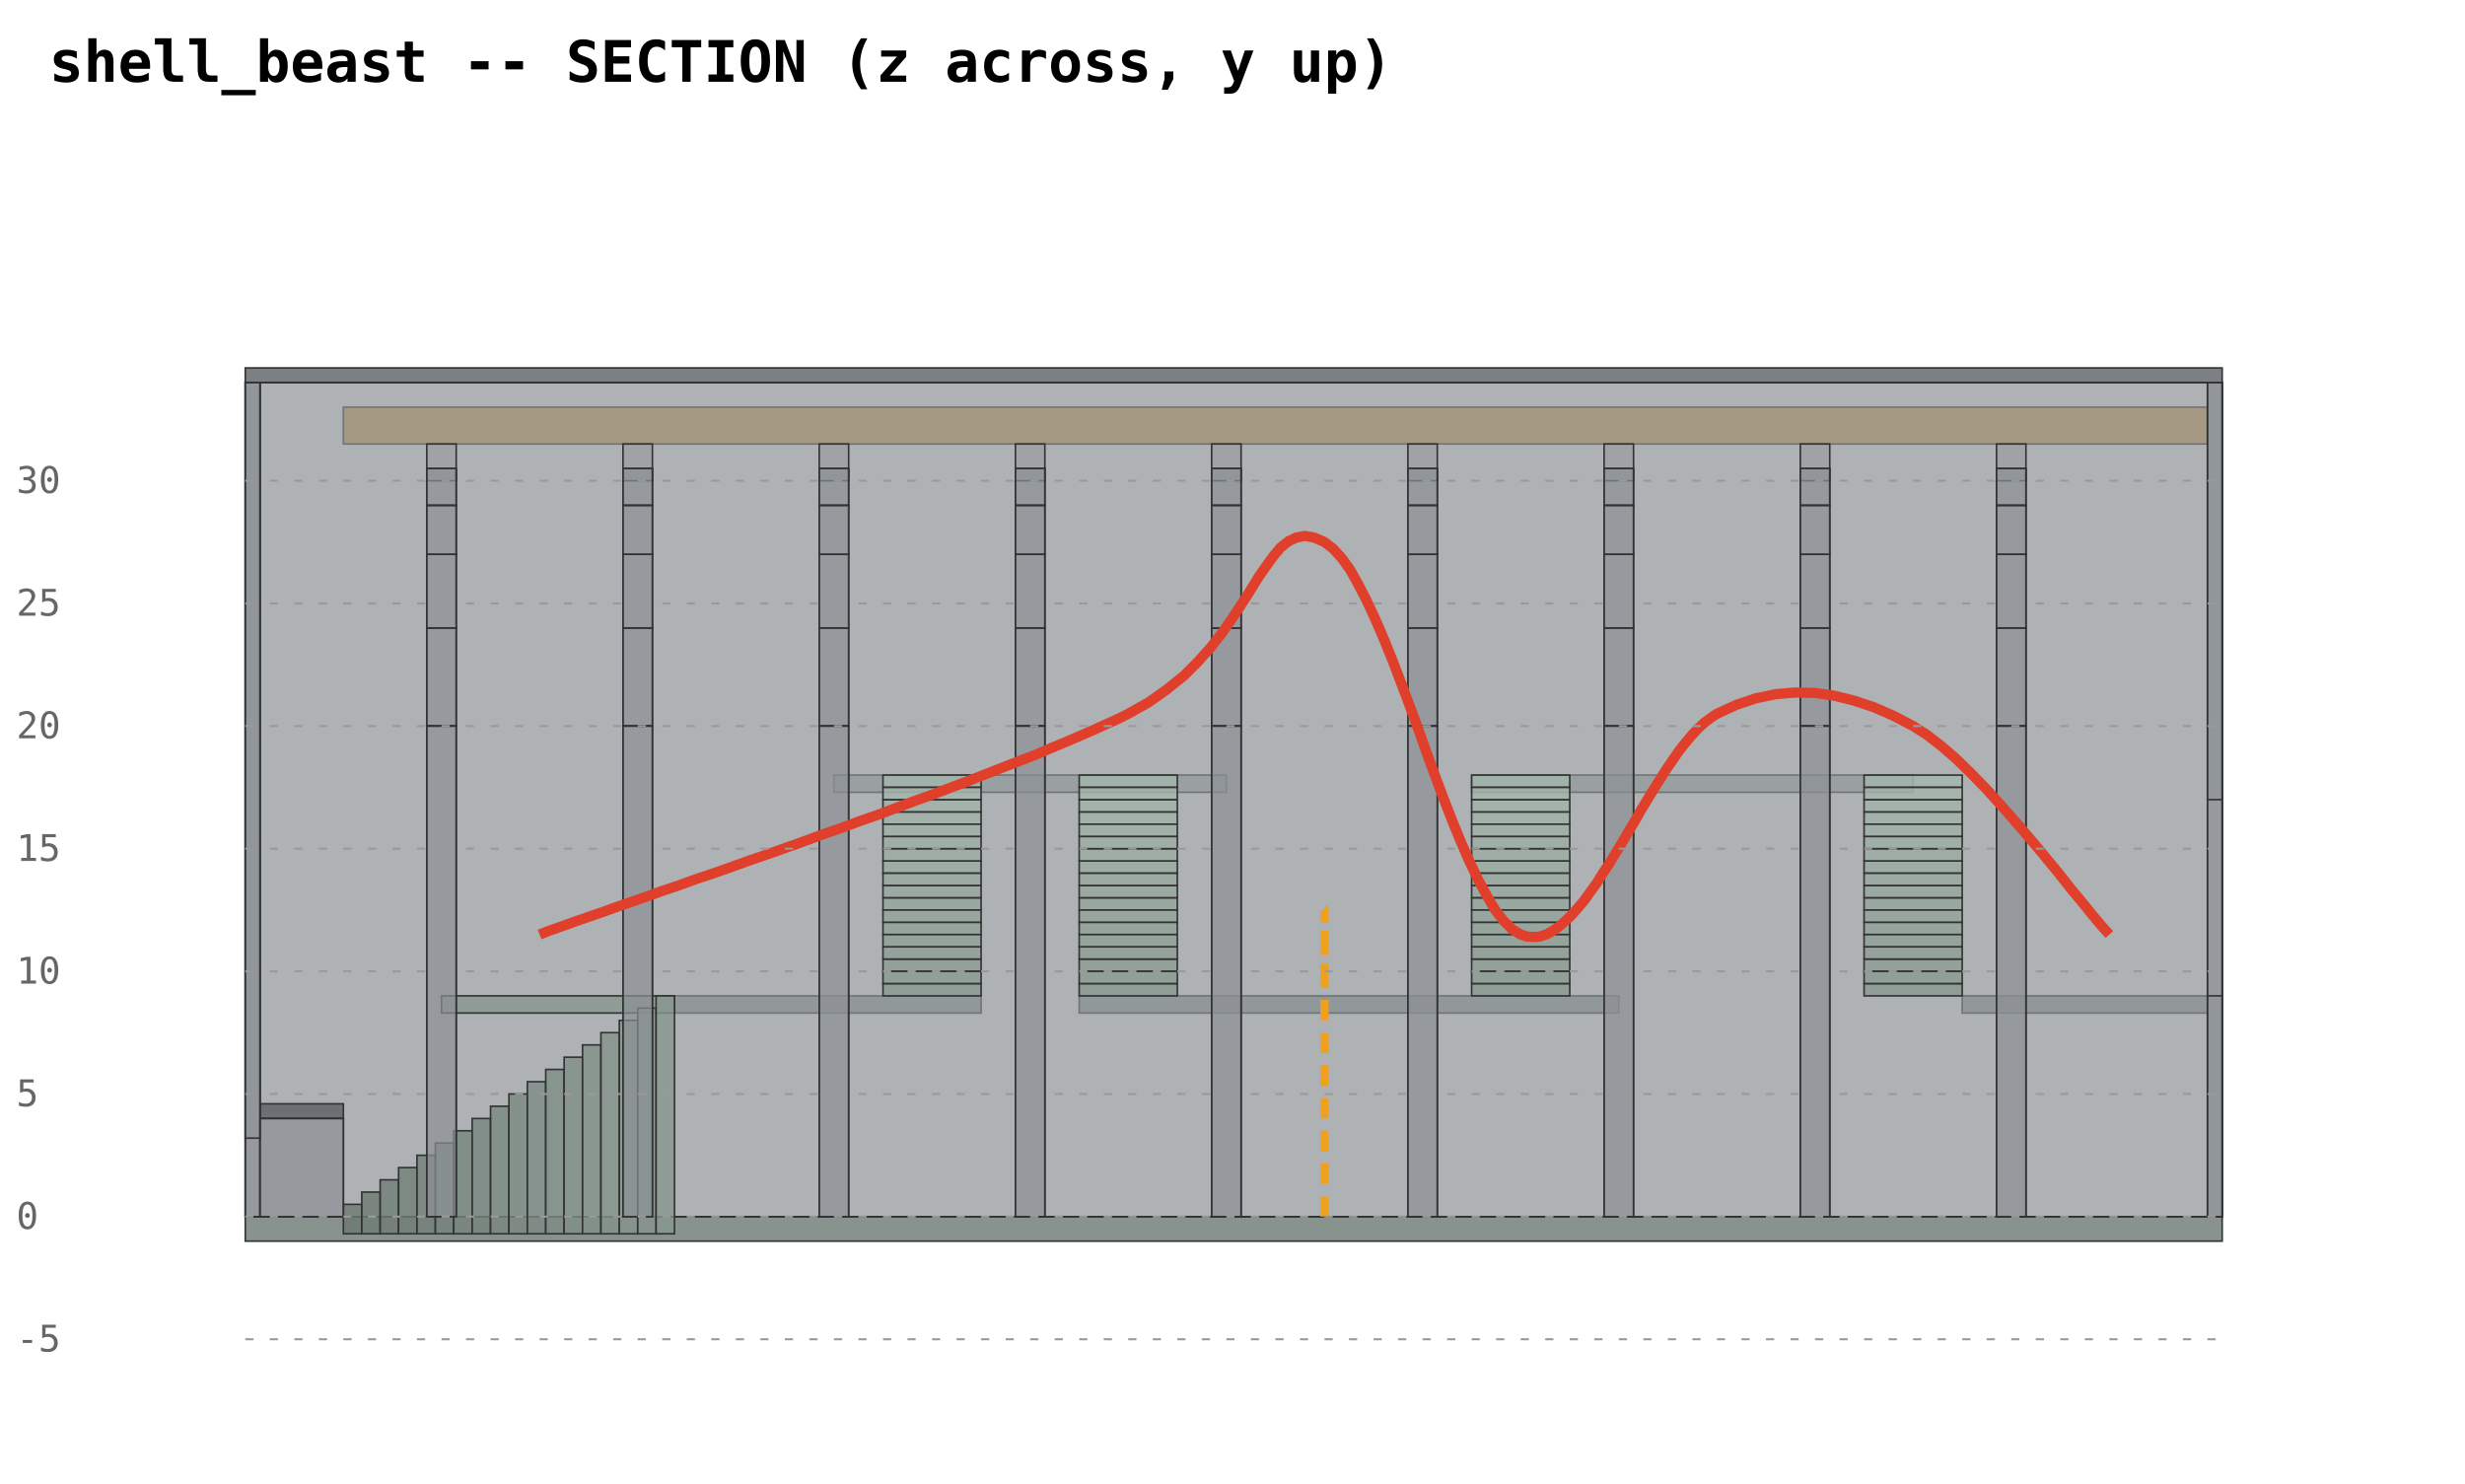
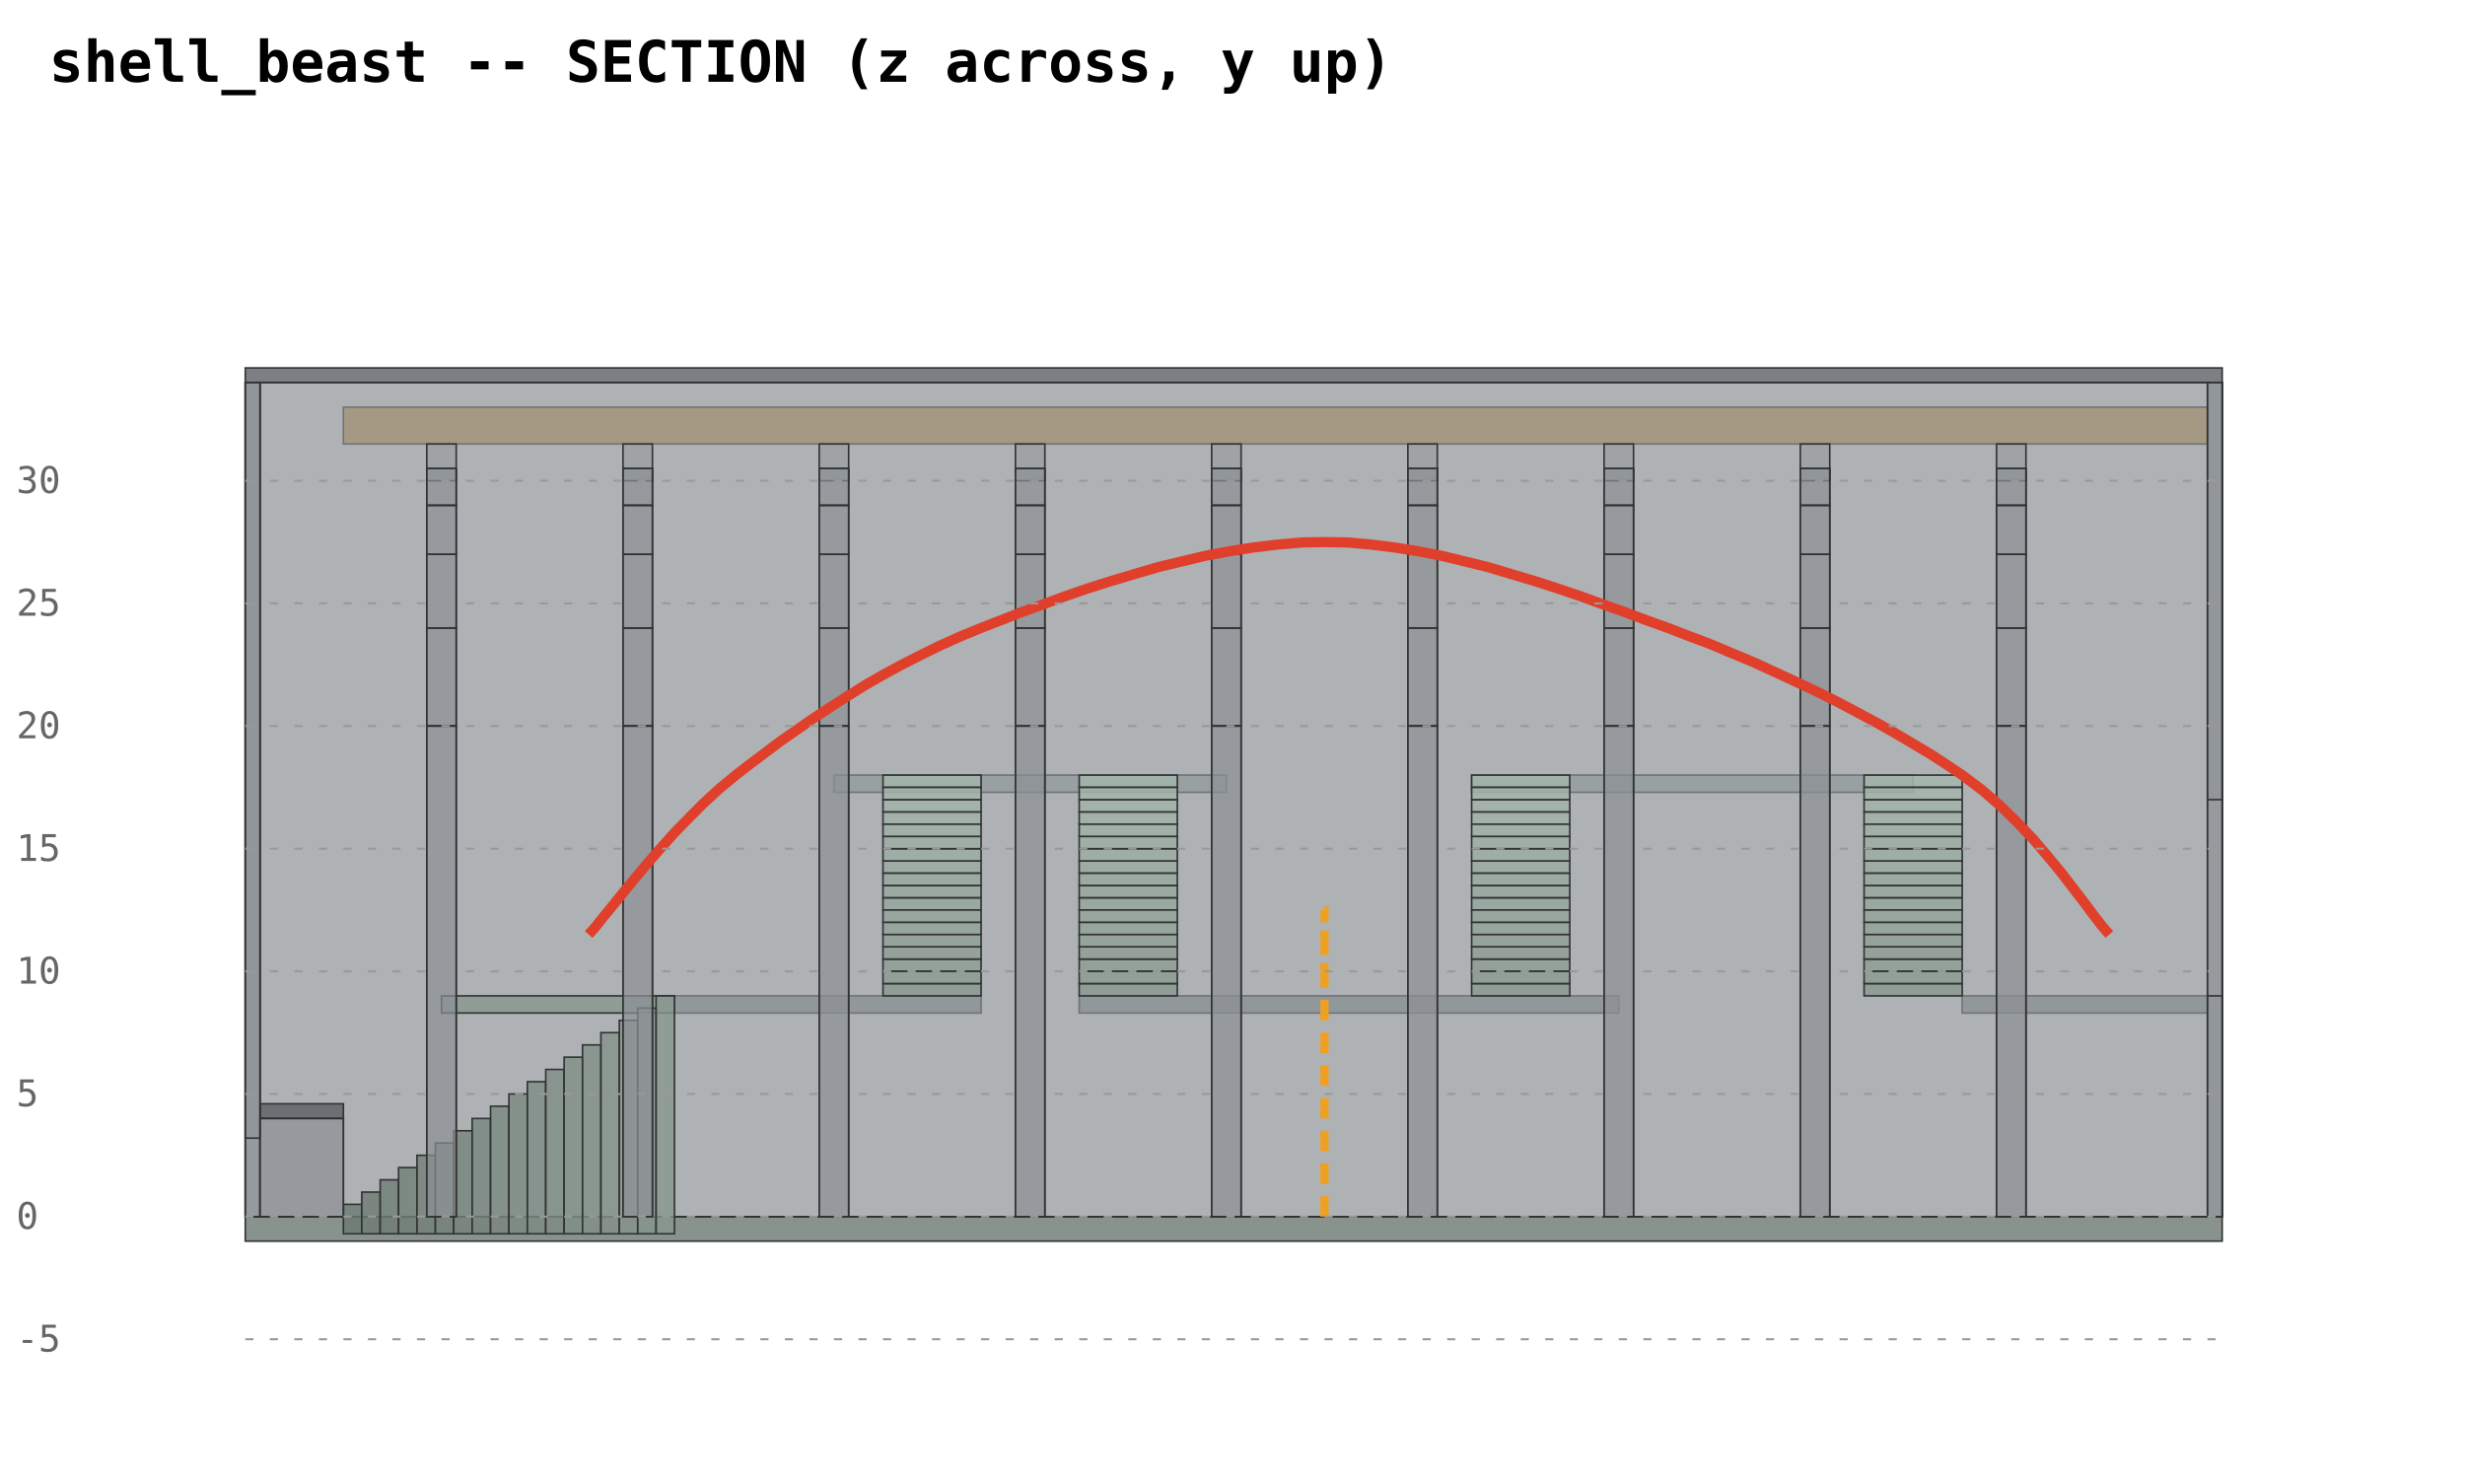
<svg xmlns="http://www.w3.org/2000/svg" width="603" height="363" viewBox="0 0 603 363" font-family="monospace" font-size="11">
  <rect width="100%%" height="100%%" fill="#f4f4f2" />
  <text x="12" y="20" font-size="14" font-weight="bold">shell_beast -- SECTION (z across, y up)</text>
  <rect x="60.0" y="297.6" width="483.6" height="6.0" fill="#6c7872" fill-opacity="0.80" stroke="#333" stroke-width="0.4" />
  <rect x="60.0" y="90.0" width="483.6" height="3.6" fill="#5c5f66" fill-opacity="0.80" stroke="#333" stroke-width="0.4" />
  <rect x="480.0" y="243.6" width="60.0" height="4.2" fill="#87978f" fill-opacity="0.80" stroke="#333" stroke-width="0.4" />
  <rect x="264.0" y="243.6" width="132.0" height="4.2" fill="#87978f" fill-opacity="0.80" stroke="#333" stroke-width="0.4" />
  <rect x="84.0" y="99.6" width="456.0" height="9.0" fill="#d99a33" fill-opacity="0.80" stroke="#333" stroke-width="0.4" />
  <rect x="360.0" y="189.6" width="108.0" height="4.2" fill="#a3b6ac" fill-opacity="0.80" stroke="#333" stroke-width="0.4" />
  <rect x="204.0" y="189.6" width="96.0" height="4.2" fill="#a3b6ac" fill-opacity="0.80" stroke="#333" stroke-width="0.4" />
  <rect x="165.0" y="243.6" width="75.0" height="4.2" fill="#87978f" fill-opacity="0.80" stroke="#333" stroke-width="0.4" />
  <rect x="60.0" y="93.6" width="483.6" height="204.0" fill="#8d9096" fill-opacity="0.45" stroke="#333" stroke-width="0.4" />
  <rect x="60.0" y="93.6" width="483.6" height="204.0" fill="#8d9096" fill-opacity="0.45" stroke="#333" stroke-width="0.4" />
  <rect x="63.6" y="270.0" width="20.4" height="3.6" fill="#5c5f66" fill-opacity="0.80" stroke="#333" stroke-width="0.4" />
  <rect x="108.0" y="243.6" width="57.0" height="4.2" fill="#87978f" fill-opacity="0.80" stroke="#333" stroke-width="0.4" />
  <rect x="60.0" y="93.6" width="3.6" height="204.0" fill="#8d9096" fill-opacity="0.45" stroke="#333" stroke-width="0.4" />
  <rect x="60.0" y="93.6" width="3.6" height="204.0" fill="#8d9096" fill-opacity="0.45" stroke="#333" stroke-width="0.4" />
  <rect x="540.0" y="93.6" width="3.6" height="204.0" fill="#8d9096" fill-opacity="0.45" stroke="#333" stroke-width="0.4" />
  <rect x="540.0" y="93.6" width="3.6" height="204.0" fill="#8d9096" fill-opacity="0.45" stroke="#333" stroke-width="0.4" />
  <rect x="200.4" y="108.6" width="7.2" height="9.0" fill="#8d9096" fill-opacity="0.45" stroke="#333" stroke-width="0.4" />
  <rect x="248.4" y="108.6" width="7.2" height="9.0" fill="#8d9096" fill-opacity="0.45" stroke="#333" stroke-width="0.4" />
  <rect x="296.4" y="108.6" width="7.2" height="9.0" fill="#8d9096" fill-opacity="0.45" stroke="#333" stroke-width="0.4" />
  <rect x="344.4" y="108.6" width="7.2" height="9.0" fill="#8d9096" fill-opacity="0.45" stroke="#333" stroke-width="0.4" />
  <rect x="392.4" y="108.6" width="7.2" height="9.0" fill="#8d9096" fill-opacity="0.45" stroke="#333" stroke-width="0.4" />
  <rect x="152.4" y="108.6" width="7.2" height="9.0" fill="#8d9096" fill-opacity="0.45" stroke="#333" stroke-width="0.4" />
  <rect x="104.4" y="108.6" width="7.2" height="9.0" fill="#8d9096" fill-opacity="0.45" stroke="#333" stroke-width="0.4" />
  <rect x="440.4" y="108.6" width="7.2" height="9.0" fill="#8d9096" fill-opacity="0.45" stroke="#333" stroke-width="0.4" />
  <rect x="488.4" y="108.6" width="7.2" height="9.0" fill="#8d9096" fill-opacity="0.45" stroke="#333" stroke-width="0.4" />
  <rect x="216.0" y="198.6" width="24.0" height="3.0" fill="#9fb1a8" fill-opacity="0.80" stroke="#333" stroke-width="0.4" />
  <rect x="216.0" y="189.6" width="24.0" height="3.0" fill="#a3b6ac" fill-opacity="0.80" stroke="#333" stroke-width="0.4" />
  <rect x="264.0" y="198.6" width="24.0" height="3.0" fill="#9fb1a8" fill-opacity="0.80" stroke="#333" stroke-width="0.4" />
  <rect x="264.0" y="189.6" width="24.0" height="3.0" fill="#a3b6ac" fill-opacity="0.80" stroke="#333" stroke-width="0.4" />
  <rect x="360.0" y="198.6" width="24.0" height="3.0" fill="#9fb1a8" fill-opacity="0.80" stroke="#333" stroke-width="0.4" />
  <rect x="360.0" y="189.6" width="24.0" height="3.0" fill="#a3b6ac" fill-opacity="0.80" stroke="#333" stroke-width="0.4" />
  <rect x="456.0" y="198.6" width="24.0" height="3.0" fill="#9fb1a8" fill-opacity="0.80" stroke="#333" stroke-width="0.4" />
  <rect x="456.0" y="189.6" width="24.0" height="3.0" fill="#a3b6ac" fill-opacity="0.80" stroke="#333" stroke-width="0.4" />
  <rect x="216.0" y="240.6" width="24.0" height="3.0" fill="#889890" fill-opacity="0.80" stroke="#333" stroke-width="0.4" />
  <rect x="216.0" y="234.6" width="24.0" height="3.0" fill="#8c9c94" fill-opacity="0.80" stroke="#333" stroke-width="0.4" />
  <rect x="216.0" y="225.6" width="24.0" height="3.0" fill="#90a198" fill-opacity="0.80" stroke="#333" stroke-width="0.4" />
  <rect x="216.0" y="219.6" width="24.0" height="3.0" fill="#94a59c" fill-opacity="0.80" stroke="#333" stroke-width="0.4" />
  <rect x="216.0" y="216.6" width="24.0" height="3.0" fill="#95a69d" fill-opacity="0.80" stroke="#333" stroke-width="0.4" />
  <rect x="216.0" y="210.6" width="24.0" height="3.0" fill="#99aaa1" fill-opacity="0.80" stroke="#333" stroke-width="0.4" />
  <rect x="216.0" y="207.6" width="24.0" height="3.0" fill="#9aaca3" fill-opacity="0.80" stroke="#333" stroke-width="0.4" />
  <rect x="264.0" y="240.6" width="24.0" height="3.0" fill="#889890" fill-opacity="0.80" stroke="#333" stroke-width="0.4" />
  <rect x="264.0" y="234.6" width="24.0" height="3.0" fill="#8c9c94" fill-opacity="0.80" stroke="#333" stroke-width="0.4" />
  <rect x="264.0" y="225.6" width="24.0" height="3.0" fill="#90a198" fill-opacity="0.80" stroke="#333" stroke-width="0.4" />
  <rect x="264.0" y="219.6" width="24.0" height="3.0" fill="#94a59c" fill-opacity="0.80" stroke="#333" stroke-width="0.4" />
  <rect x="264.0" y="216.6" width="24.0" height="3.0" fill="#95a69d" fill-opacity="0.80" stroke="#333" stroke-width="0.4" />
  <rect x="264.0" y="210.6" width="24.0" height="3.0" fill="#99aaa1" fill-opacity="0.80" stroke="#333" stroke-width="0.4" />
  <rect x="264.0" y="207.6" width="24.0" height="3.0" fill="#9aaca3" fill-opacity="0.80" stroke="#333" stroke-width="0.4" />
  <rect x="360.0" y="240.6" width="24.0" height="3.0" fill="#889890" fill-opacity="0.80" stroke="#333" stroke-width="0.4" />
  <rect x="360.0" y="234.6" width="24.0" height="3.0" fill="#8c9c94" fill-opacity="0.80" stroke="#333" stroke-width="0.4" />
  <rect x="360.0" y="225.6" width="24.0" height="3.0" fill="#90a198" fill-opacity="0.80" stroke="#333" stroke-width="0.4" />
  <rect x="360.0" y="219.6" width="24.0" height="3.0" fill="#94a59c" fill-opacity="0.80" stroke="#333" stroke-width="0.4" />
  <rect x="360.0" y="216.6" width="24.0" height="3.0" fill="#95a69d" fill-opacity="0.80" stroke="#333" stroke-width="0.4" />
  <rect x="360.0" y="210.6" width="24.0" height="3.0" fill="#99aaa1" fill-opacity="0.80" stroke="#333" stroke-width="0.4" />
  <rect x="360.0" y="207.6" width="24.0" height="3.0" fill="#9aaca3" fill-opacity="0.80" stroke="#333" stroke-width="0.4" />
  <rect x="456.0" y="240.6" width="24.0" height="3.0" fill="#889890" fill-opacity="0.80" stroke="#333" stroke-width="0.4" />
  <rect x="456.0" y="234.6" width="24.0" height="3.0" fill="#8c9c94" fill-opacity="0.80" stroke="#333" stroke-width="0.4" />
  <rect x="456.0" y="225.6" width="24.0" height="3.0" fill="#90a198" fill-opacity="0.80" stroke="#333" stroke-width="0.4" />
  <rect x="456.0" y="219.6" width="24.0" height="3.0" fill="#94a59c" fill-opacity="0.80" stroke="#333" stroke-width="0.4" />
  <rect x="456.0" y="216.6" width="24.0" height="3.0" fill="#95a69d" fill-opacity="0.80" stroke="#333" stroke-width="0.4" />
  <rect x="456.0" y="210.6" width="24.0" height="3.0" fill="#99aaa1" fill-opacity="0.80" stroke="#333" stroke-width="0.4" />
  <rect x="456.0" y="207.6" width="24.0" height="3.0" fill="#9aaca3" fill-opacity="0.80" stroke="#333" stroke-width="0.4" />
  <rect x="216.0" y="231.6" width="24.0" height="3.0" fill="#8e9e96" fill-opacity="0.80" stroke="#333" stroke-width="0.4" />
  <rect x="216.0" y="228.6" width="24.0" height="3.0" fill="#8f9f97" fill-opacity="0.80" stroke="#333" stroke-width="0.4" />
  <rect x="264.0" y="231.6" width="24.0" height="3.0" fill="#8e9e96" fill-opacity="0.80" stroke="#333" stroke-width="0.4" />
  <rect x="264.0" y="228.6" width="24.0" height="3.0" fill="#8f9f97" fill-opacity="0.80" stroke="#333" stroke-width="0.4" />
  <rect x="360.0" y="231.6" width="24.0" height="3.0" fill="#8e9e96" fill-opacity="0.80" stroke="#333" stroke-width="0.4" />
  <rect x="360.0" y="228.6" width="24.0" height="3.0" fill="#8f9f97" fill-opacity="0.80" stroke="#333" stroke-width="0.4" />
  <rect x="456.0" y="231.6" width="24.0" height="3.0" fill="#8e9e96" fill-opacity="0.80" stroke="#333" stroke-width="0.4" />
  <rect x="456.0" y="228.6" width="24.0" height="3.0" fill="#8f9f97" fill-opacity="0.80" stroke="#333" stroke-width="0.4" />
  <rect x="216.0" y="237.6" width="24.0" height="3.0" fill="#8a9a92" fill-opacity="0.80" stroke="#333" stroke-width="0.4" />
  <rect x="216.0" y="222.6" width="24.0" height="3.0" fill="#92a39a" fill-opacity="0.80" stroke="#333" stroke-width="0.4" />
  <rect x="216.0" y="213.6" width="24.0" height="3.0" fill="#97a89f" fill-opacity="0.80" stroke="#333" stroke-width="0.4" />
  <rect x="216.0" y="204.6" width="24.0" height="3.0" fill="#9bada4" fill-opacity="0.80" stroke="#333" stroke-width="0.4" />
  <rect x="216.0" y="201.6" width="24.0" height="3.0" fill="#9dafa6" fill-opacity="0.80" stroke="#333" stroke-width="0.4" />
  <rect x="216.0" y="195.6" width="24.0" height="3.0" fill="#a0b2a9" fill-opacity="0.80" stroke="#333" stroke-width="0.4" />
  <rect x="216.0" y="192.6" width="24.0" height="3.0" fill="#a2b4ab" fill-opacity="0.80" stroke="#333" stroke-width="0.4" />
  <rect x="264.0" y="237.6" width="24.0" height="3.0" fill="#8a9a92" fill-opacity="0.80" stroke="#333" stroke-width="0.4" />
  <rect x="264.0" y="222.6" width="24.0" height="3.0" fill="#92a39a" fill-opacity="0.80" stroke="#333" stroke-width="0.4" />
  <rect x="264.0" y="213.6" width="24.0" height="3.0" fill="#97a89f" fill-opacity="0.80" stroke="#333" stroke-width="0.4" />
  <rect x="264.0" y="204.6" width="24.0" height="3.0" fill="#9bada4" fill-opacity="0.80" stroke="#333" stroke-width="0.4" />
  <rect x="264.0" y="201.6" width="24.0" height="3.0" fill="#9dafa6" fill-opacity="0.80" stroke="#333" stroke-width="0.4" />
  <rect x="264.0" y="195.6" width="24.0" height="3.0" fill="#a0b2a9" fill-opacity="0.80" stroke="#333" stroke-width="0.4" />
  <rect x="264.0" y="192.6" width="24.0" height="3.0" fill="#a2b4ab" fill-opacity="0.80" stroke="#333" stroke-width="0.4" />
  <rect x="360.0" y="237.6" width="24.0" height="3.0" fill="#8a9a92" fill-opacity="0.80" stroke="#333" stroke-width="0.4" />
  <rect x="360.0" y="222.6" width="24.0" height="3.0" fill="#92a39a" fill-opacity="0.80" stroke="#333" stroke-width="0.4" />
  <rect x="360.0" y="213.6" width="24.0" height="3.0" fill="#97a89f" fill-opacity="0.80" stroke="#333" stroke-width="0.4" />
  <rect x="360.0" y="204.6" width="24.0" height="3.0" fill="#9bada4" fill-opacity="0.80" stroke="#333" stroke-width="0.4" />
  <rect x="360.0" y="201.6" width="24.0" height="3.0" fill="#9dafa6" fill-opacity="0.80" stroke="#333" stroke-width="0.4" />
  <rect x="360.0" y="195.6" width="24.0" height="3.0" fill="#a0b2a9" fill-opacity="0.80" stroke="#333" stroke-width="0.4" />
  <rect x="360.0" y="192.6" width="24.0" height="3.0" fill="#a2b4ab" fill-opacity="0.80" stroke="#333" stroke-width="0.4" />
  <rect x="456.0" y="237.6" width="24.0" height="3.0" fill="#8a9a92" fill-opacity="0.80" stroke="#333" stroke-width="0.4" />
  <rect x="456.0" y="222.6" width="24.0" height="3.0" fill="#92a39a" fill-opacity="0.80" stroke="#333" stroke-width="0.4" />
  <rect x="456.0" y="213.6" width="24.0" height="3.0" fill="#97a89f" fill-opacity="0.80" stroke="#333" stroke-width="0.4" />
  <rect x="456.0" y="204.6" width="24.0" height="3.0" fill="#9bada4" fill-opacity="0.80" stroke="#333" stroke-width="0.4" />
  <rect x="456.0" y="201.6" width="24.0" height="3.0" fill="#9dafa6" fill-opacity="0.80" stroke="#333" stroke-width="0.4" />
  <rect x="456.0" y="195.6" width="24.0" height="3.0" fill="#a0b2a9" fill-opacity="0.80" stroke="#333" stroke-width="0.4" />
  <rect x="456.0" y="192.6" width="24.0" height="3.0" fill="#a2b4ab" fill-opacity="0.80" stroke="#333" stroke-width="0.4" />
  <rect x="200.4" y="153.6" width="7.2" height="24.0" fill="#8d9096" fill-opacity="0.45" stroke="#333" stroke-width="0.4" />
  <rect x="200.4" y="135.6" width="7.2" height="18.0" fill="#8d9096" fill-opacity="0.45" stroke="#333" stroke-width="0.4" />
  <rect x="200.4" y="123.6" width="7.2" height="12.0" fill="#8d9096" fill-opacity="0.45" stroke="#333" stroke-width="0.4" />
  <rect x="200.4" y="114.6" width="7.2" height="9.0" fill="#8d9096" fill-opacity="0.45" stroke="#333" stroke-width="0.4" />
  <rect x="200.4" y="153.6" width="7.2" height="24.0" fill="#8d9096" fill-opacity="0.45" stroke="#333" stroke-width="0.4" />
  <rect x="200.4" y="135.6" width="7.2" height="18.0" fill="#8d9096" fill-opacity="0.45" stroke="#333" stroke-width="0.4" />
  <rect x="200.4" y="123.6" width="7.2" height="12.0" fill="#8d9096" fill-opacity="0.45" stroke="#333" stroke-width="0.4" />
  <rect x="200.4" y="114.6" width="7.2" height="9.0" fill="#8d9096" fill-opacity="0.45" stroke="#333" stroke-width="0.4" />
  <rect x="248.4" y="153.6" width="7.2" height="24.0" fill="#8d9096" fill-opacity="0.45" stroke="#333" stroke-width="0.4" />
  <rect x="248.4" y="135.6" width="7.2" height="18.0" fill="#8d9096" fill-opacity="0.45" stroke="#333" stroke-width="0.4" />
  <rect x="248.4" y="123.6" width="7.2" height="12.0" fill="#8d9096" fill-opacity="0.45" stroke="#333" stroke-width="0.4" />
  <rect x="248.4" y="114.6" width="7.2" height="9.0" fill="#8d9096" fill-opacity="0.45" stroke="#333" stroke-width="0.4" />
  <rect x="248.4" y="153.6" width="7.2" height="24.0" fill="#8d9096" fill-opacity="0.45" stroke="#333" stroke-width="0.4" />
  <rect x="248.4" y="135.6" width="7.2" height="18.0" fill="#8d9096" fill-opacity="0.45" stroke="#333" stroke-width="0.4" />
  <rect x="248.4" y="123.6" width="7.2" height="12.0" fill="#8d9096" fill-opacity="0.45" stroke="#333" stroke-width="0.4" />
  <rect x="248.4" y="114.6" width="7.2" height="9.0" fill="#8d9096" fill-opacity="0.45" stroke="#333" stroke-width="0.4" />
  <rect x="296.4" y="153.6" width="7.2" height="24.0" fill="#8d9096" fill-opacity="0.45" stroke="#333" stroke-width="0.4" />
  <rect x="296.4" y="135.6" width="7.2" height="18.0" fill="#8d9096" fill-opacity="0.45" stroke="#333" stroke-width="0.4" />
  <rect x="296.4" y="123.6" width="7.2" height="12.0" fill="#8d9096" fill-opacity="0.45" stroke="#333" stroke-width="0.4" />
  <rect x="296.4" y="114.6" width="7.2" height="9.0" fill="#8d9096" fill-opacity="0.45" stroke="#333" stroke-width="0.4" />
  <rect x="296.4" y="153.6" width="7.2" height="24.0" fill="#8d9096" fill-opacity="0.45" stroke="#333" stroke-width="0.4" />
  <rect x="296.4" y="135.6" width="7.2" height="18.0" fill="#8d9096" fill-opacity="0.45" stroke="#333" stroke-width="0.4" />
  <rect x="296.4" y="123.6" width="7.2" height="12.0" fill="#8d9096" fill-opacity="0.45" stroke="#333" stroke-width="0.4" />
  <rect x="296.4" y="114.6" width="7.2" height="9.0" fill="#8d9096" fill-opacity="0.45" stroke="#333" stroke-width="0.4" />
  <rect x="344.4" y="153.6" width="7.2" height="24.0" fill="#8d9096" fill-opacity="0.45" stroke="#333" stroke-width="0.4" />
  <rect x="344.4" y="135.6" width="7.2" height="18.0" fill="#8d9096" fill-opacity="0.45" stroke="#333" stroke-width="0.4" />
  <rect x="344.4" y="123.6" width="7.2" height="12.0" fill="#8d9096" fill-opacity="0.45" stroke="#333" stroke-width="0.4" />
  <rect x="344.4" y="114.6" width="7.2" height="9.0" fill="#8d9096" fill-opacity="0.45" stroke="#333" stroke-width="0.4" />
  <rect x="344.4" y="153.6" width="7.2" height="24.0" fill="#8d9096" fill-opacity="0.45" stroke="#333" stroke-width="0.4" />
  <rect x="344.4" y="135.6" width="7.2" height="18.0" fill="#8d9096" fill-opacity="0.45" stroke="#333" stroke-width="0.4" />
  <rect x="344.4" y="123.6" width="7.2" height="12.0" fill="#8d9096" fill-opacity="0.45" stroke="#333" stroke-width="0.4" />
  <rect x="344.4" y="114.6" width="7.2" height="9.0" fill="#8d9096" fill-opacity="0.45" stroke="#333" stroke-width="0.4" />
  <rect x="392.4" y="153.6" width="7.2" height="24.0" fill="#8d9096" fill-opacity="0.45" stroke="#333" stroke-width="0.4" />
  <rect x="392.4" y="135.6" width="7.2" height="18.0" fill="#8d9096" fill-opacity="0.45" stroke="#333" stroke-width="0.4" />
  <rect x="392.4" y="123.6" width="7.2" height="12.0" fill="#8d9096" fill-opacity="0.45" stroke="#333" stroke-width="0.4" />
  <rect x="392.4" y="114.6" width="7.2" height="9.0" fill="#8d9096" fill-opacity="0.45" stroke="#333" stroke-width="0.4" />
  <rect x="392.4" y="153.6" width="7.2" height="24.0" fill="#8d9096" fill-opacity="0.45" stroke="#333" stroke-width="0.4" />
  <rect x="392.4" y="135.6" width="7.2" height="18.0" fill="#8d9096" fill-opacity="0.45" stroke="#333" stroke-width="0.4" />
  <rect x="392.4" y="123.6" width="7.2" height="12.0" fill="#8d9096" fill-opacity="0.45" stroke="#333" stroke-width="0.4" />
  <rect x="392.4" y="114.6" width="7.2" height="9.0" fill="#8d9096" fill-opacity="0.45" stroke="#333" stroke-width="0.4" />
  <rect x="152.4" y="153.6" width="7.2" height="24.0" fill="#8d9096" fill-opacity="0.45" stroke="#333" stroke-width="0.4" />
  <rect x="152.4" y="135.6" width="7.2" height="18.0" fill="#8d9096" fill-opacity="0.45" stroke="#333" stroke-width="0.4" />
  <rect x="152.4" y="123.6" width="7.2" height="12.0" fill="#8d9096" fill-opacity="0.45" stroke="#333" stroke-width="0.4" />
  <rect x="152.4" y="114.6" width="7.2" height="9.0" fill="#8d9096" fill-opacity="0.45" stroke="#333" stroke-width="0.4" />
  <rect x="152.4" y="153.6" width="7.2" height="24.0" fill="#8d9096" fill-opacity="0.45" stroke="#333" stroke-width="0.4" />
  <rect x="152.4" y="135.6" width="7.2" height="18.0" fill="#8d9096" fill-opacity="0.45" stroke="#333" stroke-width="0.4" />
  <rect x="152.4" y="123.6" width="7.2" height="12.0" fill="#8d9096" fill-opacity="0.45" stroke="#333" stroke-width="0.4" />
  <rect x="152.4" y="114.6" width="7.2" height="9.0" fill="#8d9096" fill-opacity="0.45" stroke="#333" stroke-width="0.4" />
  <rect x="104.4" y="153.6" width="7.2" height="24.0" fill="#8d9096" fill-opacity="0.45" stroke="#333" stroke-width="0.4" />
  <rect x="104.4" y="135.6" width="7.2" height="18.0" fill="#8d9096" fill-opacity="0.45" stroke="#333" stroke-width="0.4" />
  <rect x="104.4" y="123.6" width="7.2" height="12.0" fill="#8d9096" fill-opacity="0.45" stroke="#333" stroke-width="0.4" />
  <rect x="104.4" y="114.6" width="7.2" height="9.0" fill="#8d9096" fill-opacity="0.45" stroke="#333" stroke-width="0.4" />
  <rect x="104.4" y="153.6" width="7.2" height="24.0" fill="#8d9096" fill-opacity="0.45" stroke="#333" stroke-width="0.4" />
  <rect x="104.4" y="135.6" width="7.2" height="18.0" fill="#8d9096" fill-opacity="0.45" stroke="#333" stroke-width="0.4" />
  <rect x="104.4" y="123.6" width="7.2" height="12.0" fill="#8d9096" fill-opacity="0.45" stroke="#333" stroke-width="0.4" />
  <rect x="104.4" y="114.6" width="7.2" height="9.0" fill="#8d9096" fill-opacity="0.45" stroke="#333" stroke-width="0.4" />
  <rect x="440.4" y="153.6" width="7.2" height="24.0" fill="#8d9096" fill-opacity="0.45" stroke="#333" stroke-width="0.4" />
  <rect x="440.4" y="135.6" width="7.2" height="18.0" fill="#8d9096" fill-opacity="0.45" stroke="#333" stroke-width="0.4" />
  <rect x="440.4" y="123.6" width="7.2" height="12.0" fill="#8d9096" fill-opacity="0.45" stroke="#333" stroke-width="0.4" />
  <rect x="440.4" y="114.6" width="7.2" height="9.0" fill="#8d9096" fill-opacity="0.45" stroke="#333" stroke-width="0.4" />
  <rect x="440.4" y="153.6" width="7.2" height="24.0" fill="#8d9096" fill-opacity="0.45" stroke="#333" stroke-width="0.4" />
  <rect x="440.4" y="135.6" width="7.2" height="18.0" fill="#8d9096" fill-opacity="0.45" stroke="#333" stroke-width="0.4" />
  <rect x="440.4" y="123.6" width="7.2" height="12.0" fill="#8d9096" fill-opacity="0.45" stroke="#333" stroke-width="0.4" />
  <rect x="440.4" y="114.6" width="7.2" height="9.0" fill="#8d9096" fill-opacity="0.45" stroke="#333" stroke-width="0.4" />
  <rect x="488.4" y="153.6" width="7.2" height="24.0" fill="#8d9096" fill-opacity="0.45" stroke="#333" stroke-width="0.4" />
  <rect x="488.4" y="135.6" width="7.2" height="18.0" fill="#8d9096" fill-opacity="0.45" stroke="#333" stroke-width="0.4" />
  <rect x="488.4" y="123.6" width="7.2" height="12.0" fill="#8d9096" fill-opacity="0.45" stroke="#333" stroke-width="0.4" />
  <rect x="488.4" y="114.6" width="7.2" height="9.0" fill="#8d9096" fill-opacity="0.45" stroke="#333" stroke-width="0.4" />
  <rect x="488.4" y="153.6" width="7.2" height="24.0" fill="#8d9096" fill-opacity="0.45" stroke="#333" stroke-width="0.4" />
  <rect x="488.4" y="135.6" width="7.2" height="18.0" fill="#8d9096" fill-opacity="0.45" stroke="#333" stroke-width="0.4" />
  <rect x="488.4" y="123.6" width="7.2" height="12.0" fill="#8d9096" fill-opacity="0.45" stroke="#333" stroke-width="0.4" />
  <rect x="488.4" y="114.6" width="7.2" height="9.0" fill="#8d9096" fill-opacity="0.45" stroke="#333" stroke-width="0.4" />
  <rect x="540.0" y="243.6" width="3.6" height="54.0" fill="#8d9096" fill-opacity="0.45" stroke="#333" stroke-width="0.4" />
  <rect x="540.0" y="93.6" width="3.6" height="102.0" fill="#8d9096" fill-opacity="0.45" stroke="#333" stroke-width="0.4" />
  <rect x="84.0" y="294.6" width="4.5" height="7.2" fill="#6c7972" fill-opacity="0.80" stroke="#333" stroke-width="0.4" />
  <rect x="88.5" y="291.6" width="4.5" height="10.2" fill="#6e7b74" fill-opacity="0.80" stroke="#333" stroke-width="0.4" />
  <rect x="93.0" y="288.6" width="4.5" height="13.2" fill="#707d76" fill-opacity="0.80" stroke="#333" stroke-width="0.4" />
  <rect x="97.5" y="285.6" width="4.5" height="16.2" fill="#717e77" fill-opacity="0.80" stroke="#333" stroke-width="0.4" />
  <rect x="102.0" y="282.6" width="4.5" height="19.2" fill="#738079" fill-opacity="0.80" stroke="#333" stroke-width="0.4" />
  <rect x="106.5" y="279.6" width="4.5" height="22.2" fill="#75827b" fill-opacity="0.80" stroke="#333" stroke-width="0.4" />
  <rect x="111.0" y="276.6" width="4.5" height="25.2" fill="#76847d" fill-opacity="0.80" stroke="#333" stroke-width="0.4" />
  <rect x="115.5" y="273.6" width="4.5" height="28.2" fill="#77857e" fill-opacity="0.80" stroke="#333" stroke-width="0.4" />
  <rect x="120.0" y="270.6" width="4.5" height="31.2" fill="#798780" fill-opacity="0.80" stroke="#333" stroke-width="0.4" />
  <rect x="124.5" y="267.6" width="4.5" height="34.2" fill="#7b8982" fill-opacity="0.80" stroke="#333" stroke-width="0.4" />
  <rect x="129.0" y="264.6" width="4.5" height="37.2" fill="#7d8b84" fill-opacity="0.80" stroke="#333" stroke-width="0.4" />
  <rect x="133.5" y="261.6" width="4.5" height="40.2" fill="#7e8c85" fill-opacity="0.80" stroke="#333" stroke-width="0.4" />
  <rect x="138.0" y="258.6" width="4.5" height="43.2" fill="#7f8e86" fill-opacity="0.80" stroke="#333" stroke-width="0.4" />
  <rect x="142.5" y="255.6" width="4.5" height="46.2" fill="#819088" fill-opacity="0.80" stroke="#333" stroke-width="0.4" />
  <rect x="147.0" y="252.6" width="4.5" height="49.2" fill="#83928a" fill-opacity="0.80" stroke="#333" stroke-width="0.4" />
  <rect x="151.5" y="249.6" width="4.5" height="52.2" fill="#84938b" fill-opacity="0.80" stroke="#333" stroke-width="0.4" />
  <rect x="156.0" y="246.6" width="4.5" height="55.2" fill="#86958d" fill-opacity="0.80" stroke="#333" stroke-width="0.4" />
  <rect x="160.5" y="243.6" width="4.5" height="58.2" fill="#87978f" fill-opacity="0.80" stroke="#333" stroke-width="0.4" />
  <rect x="63.6" y="273.6" width="20.4" height="24.0" fill="#8d9096" fill-opacity="0.45" stroke="#333" stroke-width="0.4" />
  <rect x="63.6" y="273.6" width="20.4" height="24.0" fill="#8d9096" fill-opacity="0.45" stroke="#333" stroke-width="0.4" />
  <rect x="60.0" y="93.6" width="3.6" height="184.8" fill="#8d9096" fill-opacity="0.45" stroke="#333" stroke-width="0.4" />
  <rect x="200.4" y="177.6" width="7.2" height="120.0" fill="#8d9096" fill-opacity="0.45" stroke="#333" stroke-width="0.4" />
  <rect x="200.4" y="177.6" width="7.2" height="120.0" fill="#8d9096" fill-opacity="0.45" stroke="#333" stroke-width="0.4" />
  <rect x="248.4" y="177.6" width="7.2" height="120.0" fill="#8d9096" fill-opacity="0.45" stroke="#333" stroke-width="0.4" />
  <rect x="248.4" y="177.6" width="7.2" height="120.0" fill="#8d9096" fill-opacity="0.45" stroke="#333" stroke-width="0.4" />
  <rect x="296.4" y="177.6" width="7.2" height="120.0" fill="#8d9096" fill-opacity="0.45" stroke="#333" stroke-width="0.4" />
  <rect x="296.4" y="177.6" width="7.2" height="120.0" fill="#8d9096" fill-opacity="0.45" stroke="#333" stroke-width="0.4" />
  <rect x="344.4" y="177.6" width="7.2" height="120.0" fill="#8d9096" fill-opacity="0.45" stroke="#333" stroke-width="0.4" />
  <rect x="344.4" y="177.6" width="7.2" height="120.0" fill="#8d9096" fill-opacity="0.45" stroke="#333" stroke-width="0.4" />
  <rect x="392.4" y="177.6" width="7.2" height="120.0" fill="#8d9096" fill-opacity="0.45" stroke="#333" stroke-width="0.4" />
  <rect x="392.4" y="177.6" width="7.2" height="120.0" fill="#8d9096" fill-opacity="0.45" stroke="#333" stroke-width="0.4" />
  <rect x="152.4" y="177.6" width="7.2" height="120.0" fill="#8d9096" fill-opacity="0.45" stroke="#333" stroke-width="0.4" />
  <rect x="152.4" y="177.6" width="7.2" height="120.0" fill="#8d9096" fill-opacity="0.45" stroke="#333" stroke-width="0.4" />
  <rect x="104.4" y="177.6" width="7.2" height="120.0" fill="#8d9096" fill-opacity="0.45" stroke="#333" stroke-width="0.4" />
  <rect x="104.4" y="177.6" width="7.2" height="120.0" fill="#8d9096" fill-opacity="0.45" stroke="#333" stroke-width="0.4" />
  <rect x="440.4" y="177.6" width="7.2" height="120.0" fill="#8d9096" fill-opacity="0.45" stroke="#333" stroke-width="0.4" />
  <rect x="440.4" y="177.6" width="7.2" height="120.0" fill="#8d9096" fill-opacity="0.45" stroke="#333" stroke-width="0.4" />
  <rect x="488.4" y="177.6" width="7.2" height="120.0" fill="#8d9096" fill-opacity="0.45" stroke="#333" stroke-width="0.4" />
  <rect x="488.4" y="177.6" width="7.2" height="120.0" fill="#8d9096" fill-opacity="0.45" stroke="#333" stroke-width="0.4" />
-   <polyline points="132.0,228.6 134.0,227.8 136.3,227.0 138.8,226.1 141.6,225.1 144.5,224.1 147.7,223.0 151.0,221.8 154.5,220.6 158.2,219.3 162.1,217.9 166.0,216.6 170.1,215.1 174.3,213.7 178.6,212.2 183.0,210.6 187.4,209.1 191.9,207.5 196.4,205.9 201.0,204.2 205.6,202.6 210.2,200.9 214.8,199.3 219.3,197.6 223.8,195.9 228.3,194.3 232.7,192.6 237.0,191.0 241.3,189.3 245.4,187.7 249.5,186.1 253.4,184.6 257.1,183.0 260.7,181.5 264.2,180.0 267.4,178.6 270.5,177.2 273.4,175.9 276.0,174.6 281.0,171.8 285.5,168.6 289.6,165.3 293.1,161.8 296.3,158.2 299.1,154.6 301.6,151.0 303.9,147.5 306.0,144.2 307.9,141.1 309.8,138.4 311.6,135.9 313.3,133.9 315.2,132.4 317.1,131.5 319.2,131.1 321.5,131.5 324.0,132.6 326.1,134.2 328.2,136.5 330.3,139.4 332.3,143.0 334.4,147.1 336.5,151.6 338.6,156.5 340.7,161.7 342.8,167.2 344.9,172.8 347.0,178.5 349.0,184.2 351.1,189.9 353.2,195.5 355.3,200.9 357.4,206.0 359.5,210.8 361.6,215.2 363.7,219.1 365.7,222.5 367.8,225.2 369.9,227.3 372.0,228.6 373.5,229.1 375.1,229.2 376.6,229.1 378.2,228.6 379.7,227.8 381.3,226.7 382.8,225.4 384.4,223.9 385.9,222.2 387.5,220.3 389.0,218.2 390.6,216.0 392.1,213.6 393.7,211.2 395.2,208.7 396.8,206.1 398.3,203.5 399.9,200.9 401.4,198.2 403.0,195.6 404.5,193.1 406.1,190.6 407.6,188.2 409.2,185.9 410.7,183.7 412.3,181.7 413.8,179.9 415.4,178.2 416.9,176.8 418.5,175.6 420.0,174.6 424.8,172.4 429.6,170.8 434.4,169.8 439.2,169.4 444.0,169.5 448.8,170.2 453.6,171.4 458.4,173.0 463.2,175.1 468.0,177.6 471.3,179.7 474.8,182.4 478.4,185.5 482.1,189.1 485.8,192.9 489.5,197.0 493.2,201.2 496.8,205.4 500.3,209.6 503.6,213.6 506.6,217.4 509.5,220.9 512.0,224.0 514.2,226.6 516.0,228.6" fill="none" stroke="#e0402b" stroke-width="2.5" />
+   <polyline points="144.0,228.6 145.7,226.7 147.6,224.3 149.9,221.5 152.4,218.4 155.2,215.0 158.2,211.4 161.5,207.6 164.9,203.8 168.5,200.1 172.2,196.4 176.0,192.9 180.0,189.6 183.5,186.9 187.1,184.2 190.8,181.4 194.7,178.7 198.7,175.9 202.8,173.2 207.0,170.5 211.3,167.8 215.8,165.2 220.4,162.7 225.1,160.3 230.0,157.9 234.9,155.7 240.0,153.6 244.9,151.7 250.0,149.7 255.3,147.8 260.7,145.8 266.2,143.9 271.9,142.1 277.6,140.4 283.4,138.7 289.2,137.3 295.1,135.9 301.0,134.8 306.8,133.9 312.6,133.2 318.4,132.7 324.0,132.6 329.6,132.7 335.3,133.2 341.0,133.9 346.7,134.8 352.4,135.9 358.2,137.3 363.9,138.7 369.6,140.4 375.3,142.1 380.9,143.9 386.5,145.8 392.0,147.8 397.4,149.7 402.7,151.7 408.0,153.6 413.2,155.6 418.5,157.6 423.7,159.8 429.0,162.0 434.2,164.4 439.4,166.8 444.5,169.2 449.5,171.7 454.4,174.3 459.1,176.8 463.7,179.4 468.1,182.0 472.3,184.5 476.3,187.1 480.0,189.6 484.8,193.2 489.2,197.0 493.4,201.1 497.3,205.2 500.8,209.3 504.1,213.3 507.1,217.2 509.8,220.7 512.1,223.8 514.2,226.5 516.0,228.6" fill="none" stroke="#e0402b" stroke-width="2.5" />
  <polyline points="324.0,297.6 324.0,288.3 324.0,279.7 324.0,271.7 324.0,264.2 324.0,257.4 324.0,251.2 324.0,245.6 324.0,240.6 324.0,236.2 324.0,232.5 324.0,229.3 324.0,226.8 324.0,224.8 324.0,223.5 324.0,222.7 324.0,222.6 324.0,223.1 324.0,224.2 324.0,225.9 324.0,228.2 324.0,231.2 324.0,234.7 324.0,238.8 324.0,243.6" fill="none" stroke="#f0a020" stroke-width="2" stroke-dasharray="5 3" />
  <line x1="60" y1="327.6" x2="543" y2="327.6" stroke="#999" stroke-width="0.5" stroke-dasharray="2 4" />
  <text x="4" y="330.6" font-size="9" fill="#666">-5</text>
  <line x1="60" y1="297.6" x2="543" y2="297.6" stroke="#999" stroke-width="0.5" stroke-dasharray="2 4" />
  <text x="4" y="300.6" font-size="9" fill="#666">0</text>
  <line x1="60" y1="267.6" x2="543" y2="267.6" stroke="#999" stroke-width="0.5" stroke-dasharray="2 4" />
  <text x="4" y="270.6" font-size="9" fill="#666">5</text>
  <line x1="60" y1="237.6" x2="543" y2="237.6" stroke="#999" stroke-width="0.5" stroke-dasharray="2 4" />
  <text x="4" y="240.6" font-size="9" fill="#666">10</text>
  <line x1="60" y1="207.6" x2="543" y2="207.6" stroke="#999" stroke-width="0.5" stroke-dasharray="2 4" />
  <text x="4" y="210.6" font-size="9" fill="#666">15</text>
  <line x1="60" y1="177.6" x2="543" y2="177.6" stroke="#999" stroke-width="0.5" stroke-dasharray="2 4" />
  <text x="4" y="180.6" font-size="9" fill="#666">20</text>
  <line x1="60" y1="147.6" x2="543" y2="147.6" stroke="#999" stroke-width="0.5" stroke-dasharray="2 4" />
  <text x="4" y="150.6" font-size="9" fill="#666">25</text>
  <line x1="60" y1="117.6" x2="543" y2="117.6" stroke="#999" stroke-width="0.5" stroke-dasharray="2 4" />
  <text x="4" y="120.6" font-size="9" fill="#666">30</text>
</svg>
